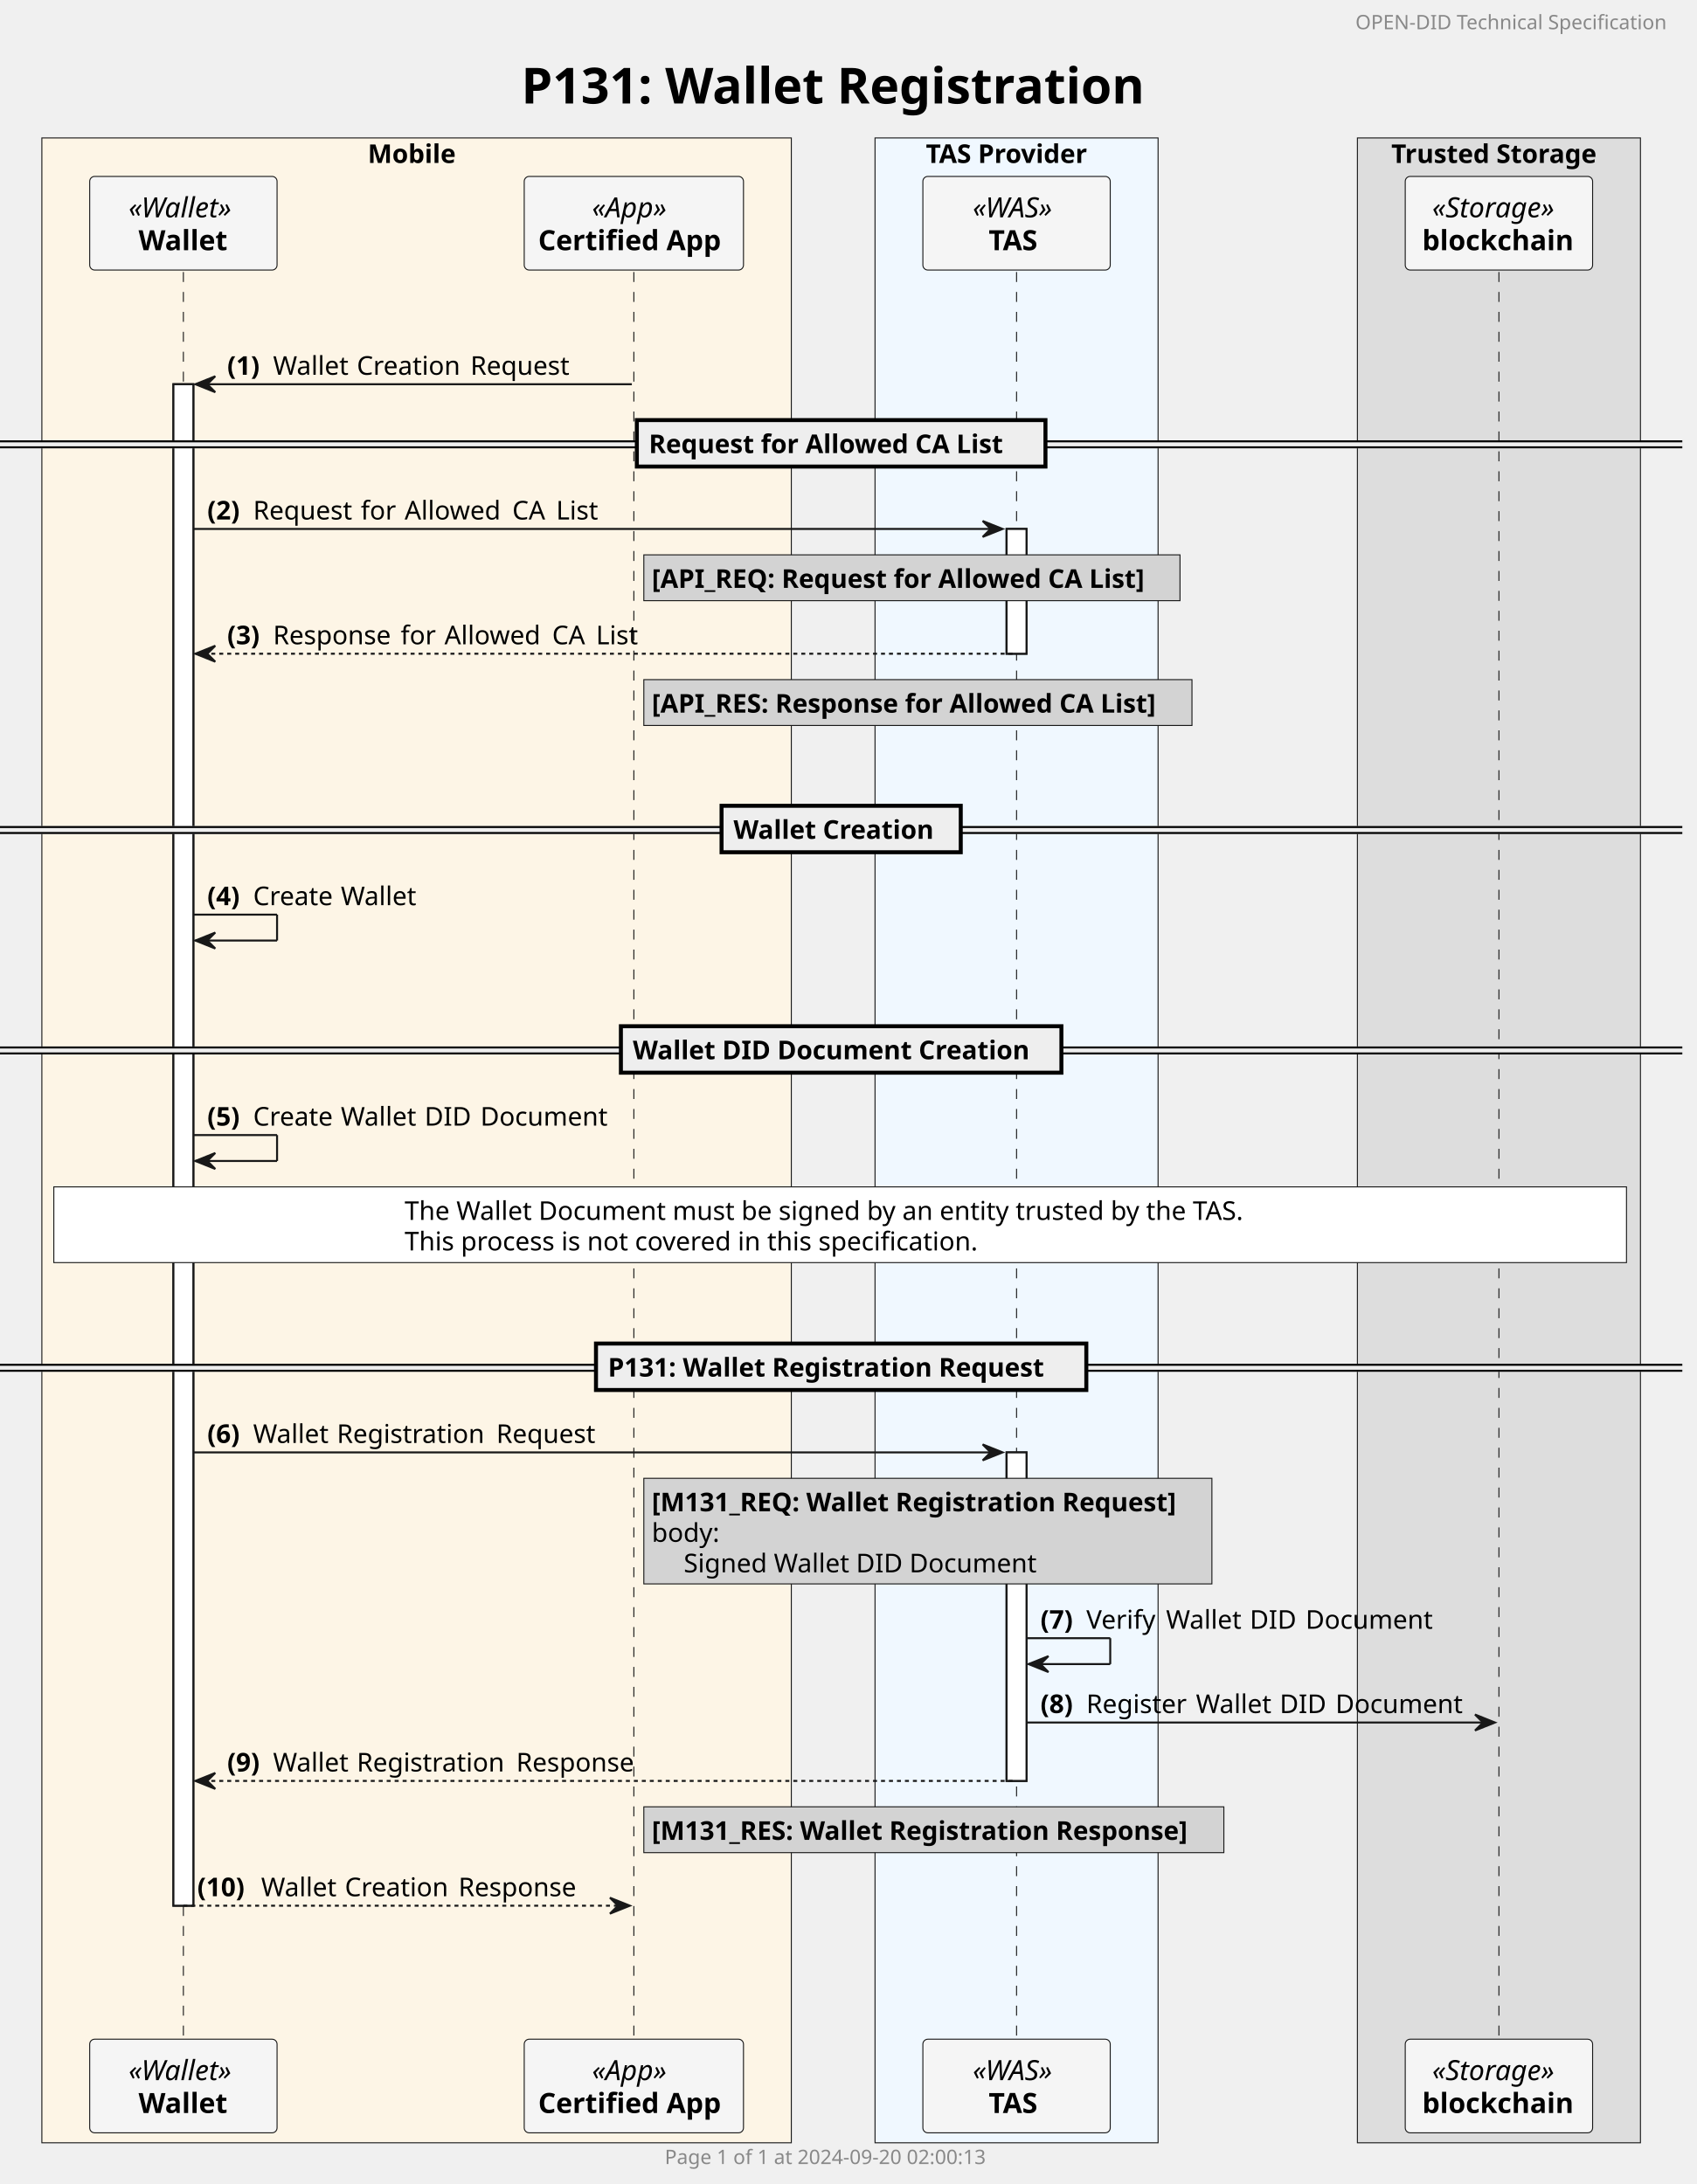
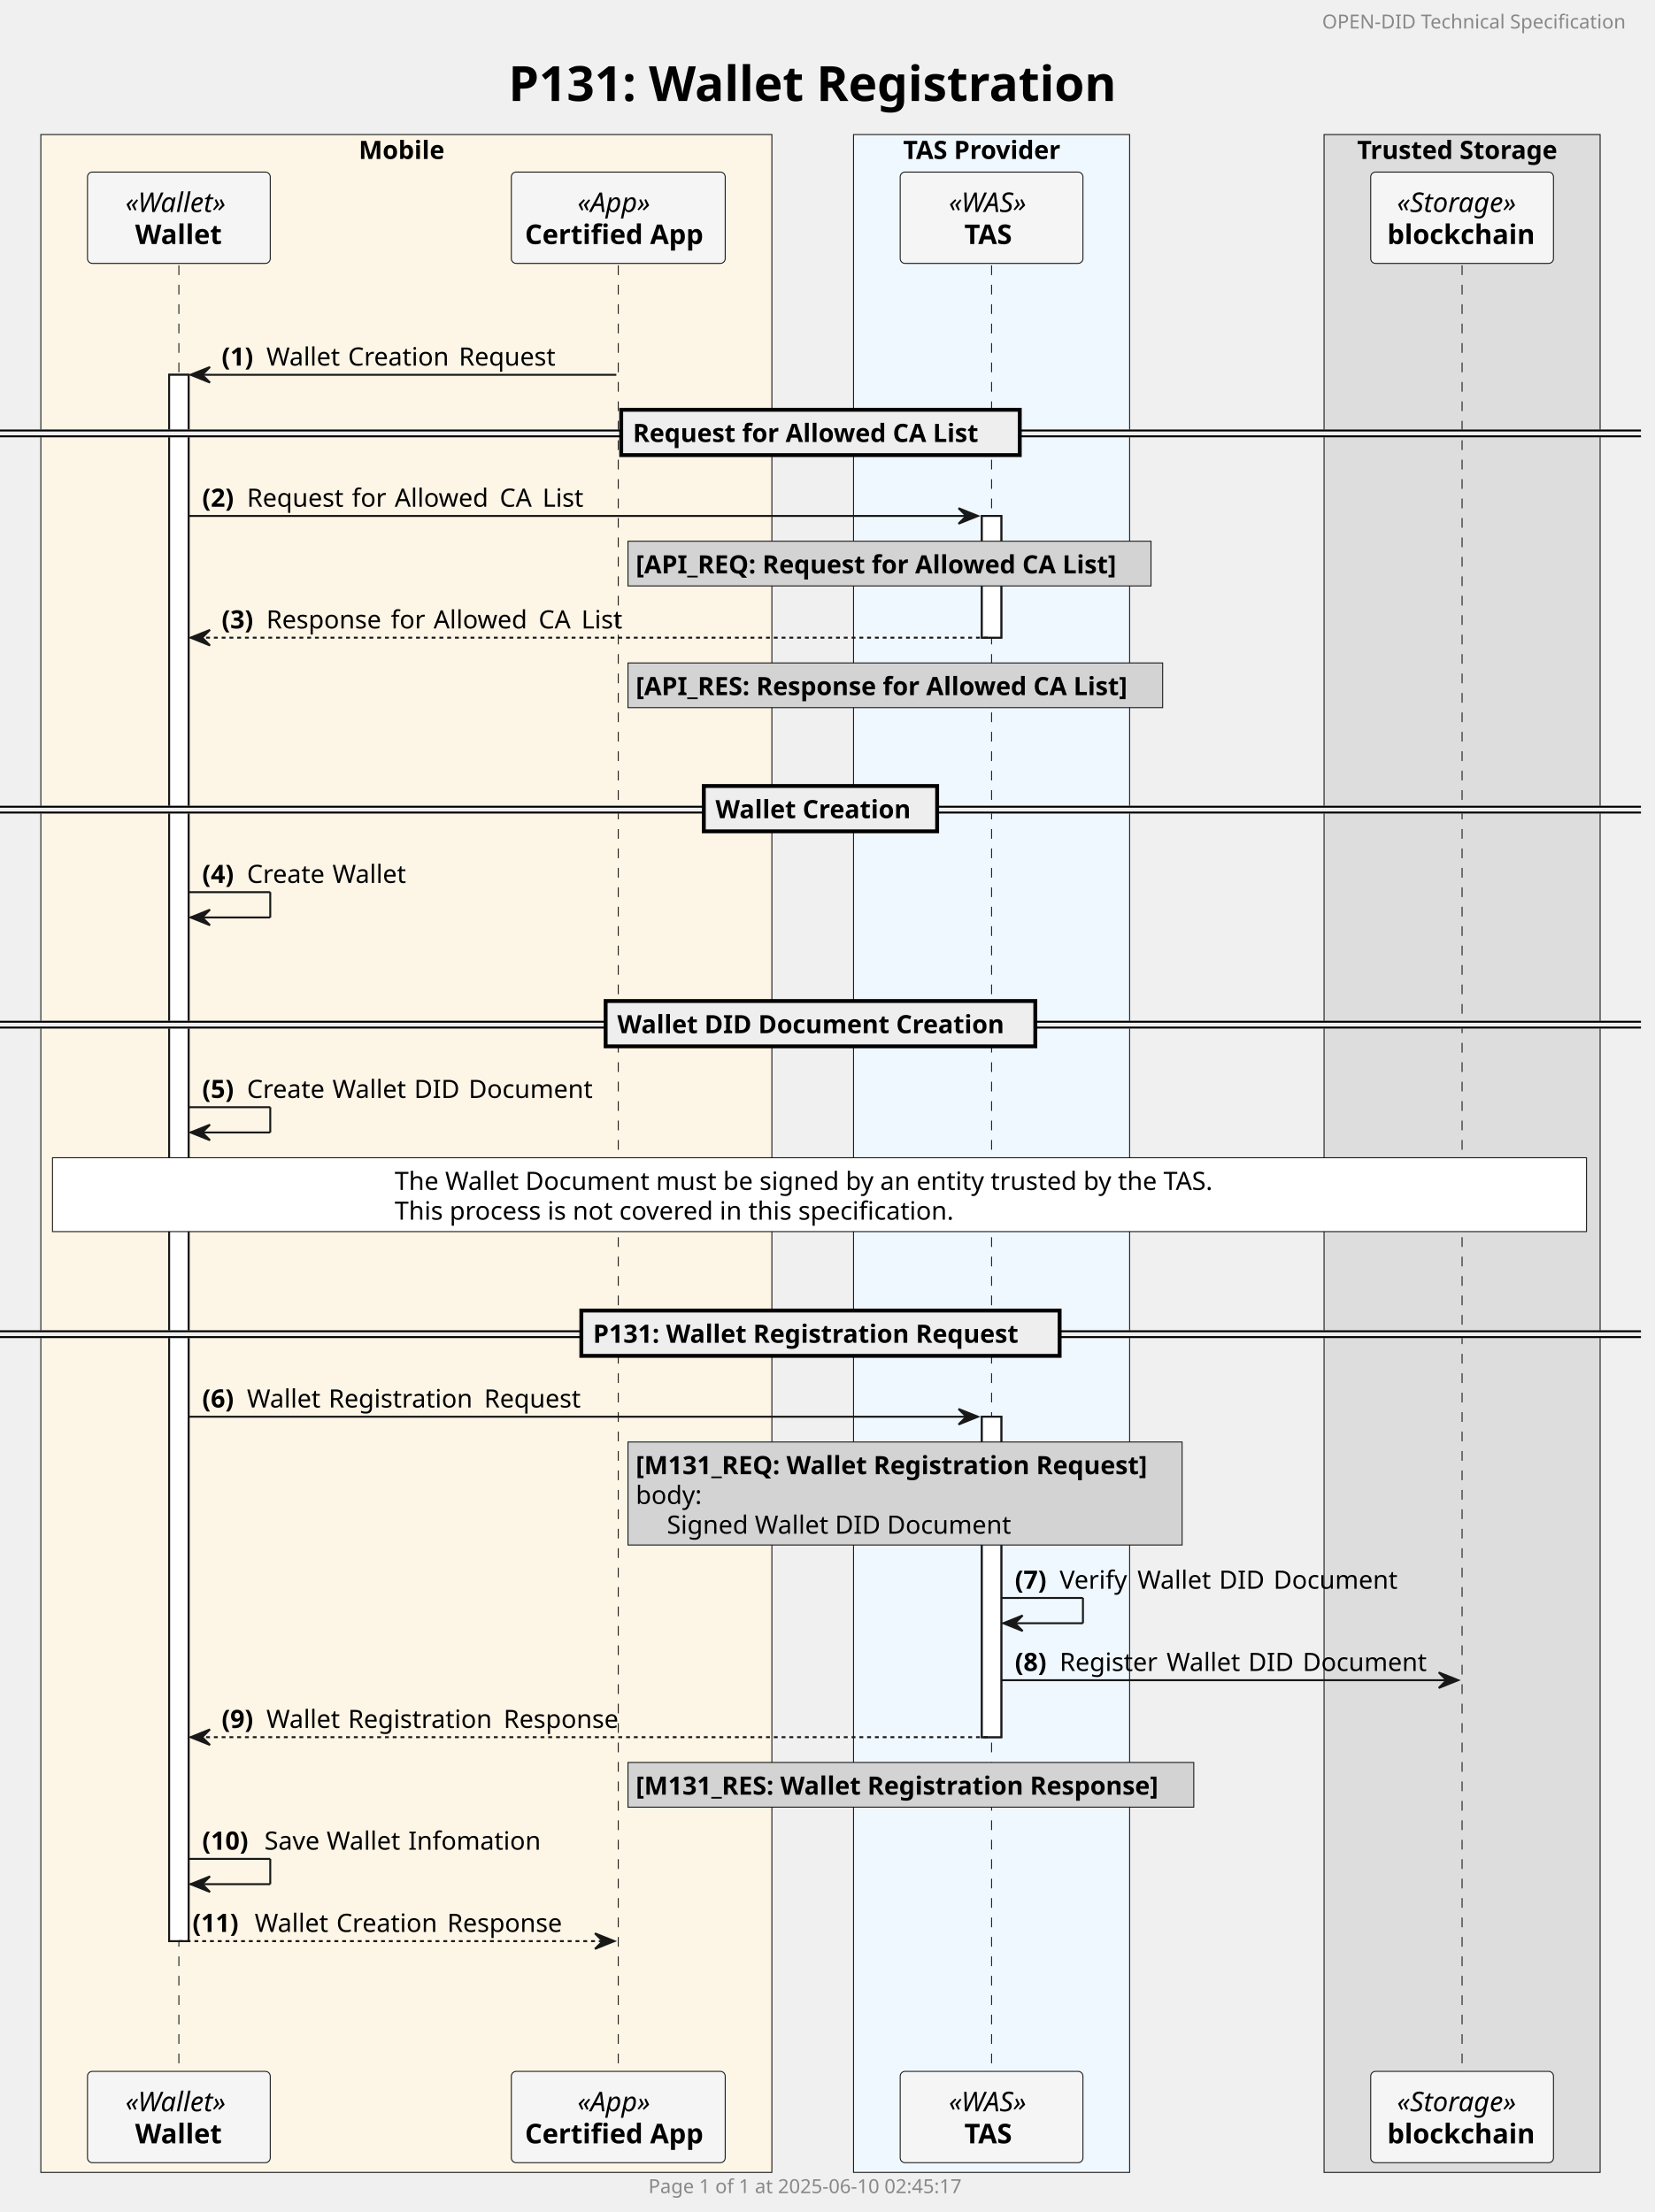
- <svg xmlns="http://www.w3.org/2000/svg" contentStyleType="text/css" height="1096px" preserveAspectRatio="none" style="width:851px;height:1096px;background:#FFFFFF;" version="1.1" viewBox="0 0 851 1096" width="851px" zoomAndPan="magnify">
+ <svg xmlns="http://www.w3.org/2000/svg" contentStyleType="text/css" height="1138px" preserveAspectRatio="none" style="width:851px;height:1138px;background:#FFFFFF;" version="1.1" viewBox="0 0 851 1138" width="851px" zoomAndPan="magnify">
  <defs />
  <g>
    <text fill="#000000" font-family="sans-serif" font-size="25" font-weight="bold" lengthAdjust="spacing" textLength="320" x="261.5" y="51.947">P131: Wallet Registration</text>
-     <rect fill="#FDF5E6" height="1006.096" style="stroke:#181818;stroke-width:0.5;" width="376" x="21" y="69.221" />
+     <rect fill="#FDF5E6" height="1048.406" style="stroke:#181818;stroke-width:0.5;" width="376" x="21" y="69.221" />
    <text fill="#000000" font-family="sans-serif" font-size="13" font-weight="bold" lengthAdjust="spacing" textLength="45" x="184.5" y="81.789">Mobile</text>
-     <rect fill="#F0F8FF" height="1006.096" style="stroke:#181818;stroke-width:0.5;" width="142" x="439" y="69.221" />
+     <rect fill="#F0F8FF" height="1048.406" style="stroke:#181818;stroke-width:0.5;" width="142" x="439" y="69.221" />
    <text fill="#000000" font-family="sans-serif" font-size="13" font-weight="bold" lengthAdjust="spacing" textLength="87" x="464.5" y="81.789">TAS Provider</text>
-     <rect fill="#DDDDDD" height="1006.096" style="stroke:#181818;stroke-width:0.5;" width="142" x="681" y="69.221" />
+     <rect fill="#DDDDDD" height="1048.406" style="stroke:#181818;stroke-width:0.5;" width="142" x="681" y="69.221" />
    <text fill="#000000" font-family="sans-serif" font-size="13" font-weight="bold" lengthAdjust="spacing" textLength="108" x="698" y="81.789">Trusted Storage</text>
-     <rect fill="#FFFFFF" height="763.521" style="stroke:#181818;stroke-width:1.0;" width="10" x="87" y="192.818" />
+     <rect fill="#FFFFFF" height="805.832" style="stroke:#181818;stroke-width:1.0;" width="10" x="87" y="192.818" />
    <rect fill="#FFFFFF" height="62.621" style="stroke:#181818;stroke-width:1.0;" width="10" x="505" y="265.44" />
    <rect fill="#FFFFFF" height="164.863" style="stroke:#181818;stroke-width:1.0;" width="10" x="505" y="728.856" />
-     <line style="stroke:#181818;stroke-width:0.5;stroke-dasharray:5.0,5.0;" x1="92" x2="92" y1="136.508" y2="1024.34" />
-     <line style="stroke:#181818;stroke-width:0.5;stroke-dasharray:5.0,5.0;" x1="318" x2="318" y1="136.508" y2="1024.34" />
-     <line style="stroke:#181818;stroke-width:0.5;stroke-dasharray:5.0,5.0;" x1="510" x2="510" y1="136.508" y2="1024.34" />
-     <line style="stroke:#181818;stroke-width:0.5;stroke-dasharray:5.0,5.0;" x1="752" x2="752" y1="136.508" y2="1024.34" />
+     <line style="stroke:#181818;stroke-width:0.5;stroke-dasharray:5.0,5.0;" x1="92" x2="92" y1="136.508" y2="1066.65" />
+     <line style="stroke:#181818;stroke-width:0.5;stroke-dasharray:5.0,5.0;" x1="318" x2="318" y1="136.508" y2="1066.65" />
+     <line style="stroke:#181818;stroke-width:0.5;stroke-dasharray:5.0,5.0;" x1="510" x2="510" y1="136.508" y2="1066.65" />
+     <line style="stroke:#181818;stroke-width:0.5;stroke-dasharray:5.0,5.0;" x1="752" x2="752" y1="136.508" y2="1066.65" />
    <rect fill="#F5F5F5" height="46.977" rx="2.5" ry="2.5" style="stroke:#181818;stroke-width:0.5;" width="94" x="45" y="88.531" />
    <text fill="#000000" font-family="sans-serif" font-size="14" font-style="italic" lengthAdjust="spacing" textLength="55" x="64.5" y="109.066">«Wallet»</text>
    <text fill="#000000" font-family="sans-serif" font-size="14" font-weight="bold" lengthAdjust="spacing" textLength="45" x="69.5" y="125.555">Wallet</text>
-     <rect fill="#F5F5F5" height="46.977" rx="2.5" ry="2.5" style="stroke:#181818;stroke-width:0.5;" width="94" x="45" y="1023.34" />
-     <text fill="#000000" font-family="sans-serif" font-size="14" font-style="italic" lengthAdjust="spacing" textLength="55" x="64.5" y="1043.875">«Wallet»</text>
-     <text fill="#000000" font-family="sans-serif" font-size="14" font-weight="bold" lengthAdjust="spacing" textLength="45" x="69.5" y="1060.363">Wallet</text>
+     <rect fill="#F5F5F5" height="46.977" rx="2.5" ry="2.5" style="stroke:#181818;stroke-width:0.5;" width="94" x="45" y="1065.65" />
+     <text fill="#000000" font-family="sans-serif" font-size="14" font-style="italic" lengthAdjust="spacing" textLength="55" x="64.5" y="1086.186">«Wallet»</text>
+     <text fill="#000000" font-family="sans-serif" font-size="14" font-weight="bold" lengthAdjust="spacing" textLength="45" x="69.5" y="1102.674">Wallet</text>
    <rect fill="#F5F5F5" height="46.977" rx="2.5" ry="2.5" style="stroke:#181818;stroke-width:0.5;" width="110" x="263" y="88.531" />
    <text fill="#000000" font-family="sans-serif" font-size="14" font-style="italic" lengthAdjust="spacing" textLength="42" x="297" y="109.066">«App»</text>
    <text fill="#000000" font-family="sans-serif" font-size="14" font-weight="bold" lengthAdjust="spacing" textLength="96" x="270" y="125.555">Certified App</text>
-     <rect fill="#F5F5F5" height="46.977" rx="2.5" ry="2.5" style="stroke:#181818;stroke-width:0.5;" width="110" x="263" y="1023.34" />
-     <text fill="#000000" font-family="sans-serif" font-size="14" font-style="italic" lengthAdjust="spacing" textLength="42" x="297" y="1043.875">«App»</text>
-     <text fill="#000000" font-family="sans-serif" font-size="14" font-weight="bold" lengthAdjust="spacing" textLength="96" x="270" y="1060.363">Certified App</text>
+     <rect fill="#F5F5F5" height="46.977" rx="2.5" ry="2.5" style="stroke:#181818;stroke-width:0.5;" width="110" x="263" y="1065.65" />
+     <text fill="#000000" font-family="sans-serif" font-size="14" font-style="italic" lengthAdjust="spacing" textLength="42" x="297" y="1086.186">«App»</text>
+     <text fill="#000000" font-family="sans-serif" font-size="14" font-weight="bold" lengthAdjust="spacing" textLength="96" x="270" y="1102.674">Certified App</text>
    <rect fill="#F5F5F5" height="46.977" rx="2.5" ry="2.5" style="stroke:#181818;stroke-width:0.5;" width="94" x="463" y="88.531" />
    <text fill="#000000" font-family="sans-serif" font-size="14" font-style="italic" lengthAdjust="spacing" textLength="44" x="488" y="109.066">«WAS»</text>
    <text fill="#000000" font-family="sans-serif" font-size="14" font-weight="bold" lengthAdjust="spacing" textLength="28" x="496" y="125.555">TAS</text>
-     <rect fill="#F5F5F5" height="46.977" rx="2.5" ry="2.5" style="stroke:#181818;stroke-width:0.5;" width="94" x="463" y="1023.34" />
-     <text fill="#000000" font-family="sans-serif" font-size="14" font-style="italic" lengthAdjust="spacing" textLength="44" x="488" y="1043.875">«WAS»</text>
-     <text fill="#000000" font-family="sans-serif" font-size="14" font-weight="bold" lengthAdjust="spacing" textLength="28" x="496" y="1060.363">TAS</text>
+     <rect fill="#F5F5F5" height="46.977" rx="2.5" ry="2.5" style="stroke:#181818;stroke-width:0.5;" width="94" x="463" y="1065.65" />
+     <text fill="#000000" font-family="sans-serif" font-size="14" font-style="italic" lengthAdjust="spacing" textLength="44" x="488" y="1086.186">«WAS»</text>
+     <text fill="#000000" font-family="sans-serif" font-size="14" font-weight="bold" lengthAdjust="spacing" textLength="28" x="496" y="1102.674">TAS</text>
    <rect fill="#F5F5F5" height="46.977" rx="2.5" ry="2.5" style="stroke:#181818;stroke-width:0.5;" width="94" x="705" y="88.531" />
    <text fill="#000000" font-family="sans-serif" font-size="14" font-style="italic" lengthAdjust="spacing" textLength="67" x="718.5" y="109.066">«Storage»</text>
    <text fill="#000000" font-family="sans-serif" font-size="14" font-weight="bold" lengthAdjust="spacing" textLength="77" x="713.5" y="125.555">blockchain</text>
-     <rect fill="#F5F5F5" height="46.977" rx="2.5" ry="2.5" style="stroke:#181818;stroke-width:0.5;" width="94" x="705" y="1023.34" />
-     <text fill="#000000" font-family="sans-serif" font-size="14" font-style="italic" lengthAdjust="spacing" textLength="67" x="718.5" y="1043.875">«Storage»</text>
-     <text fill="#000000" font-family="sans-serif" font-size="14" font-weight="bold" lengthAdjust="spacing" textLength="77" x="713.5" y="1060.363">blockchain</text>
-     <rect fill="#FFFFFF" height="763.521" style="stroke:#181818;stroke-width:1.0;" width="10" x="87" y="192.818" />
+     <rect fill="#F5F5F5" height="46.977" rx="2.5" ry="2.5" style="stroke:#181818;stroke-width:0.5;" width="94" x="705" y="1065.65" />
+     <text fill="#000000" font-family="sans-serif" font-size="14" font-style="italic" lengthAdjust="spacing" textLength="67" x="718.5" y="1086.186">«Storage»</text>
+     <text fill="#000000" font-family="sans-serif" font-size="14" font-weight="bold" lengthAdjust="spacing" textLength="77" x="713.5" y="1102.674">blockchain</text>
+     <rect fill="#FFFFFF" height="805.832" style="stroke:#181818;stroke-width:1.0;" width="10" x="87" y="192.818" />
    <rect fill="#FFFFFF" height="62.621" style="stroke:#181818;stroke-width:1.0;" width="10" x="505" y="265.44" />
    <rect fill="#FFFFFF" height="164.863" style="stroke:#181818;stroke-width:1.0;" width="10" x="505" y="728.856" />
    <polygon fill="#181818" points="108,188.818,98,192.818,108,196.818,104,192.818" style="stroke:#181818;stroke-width:1.0;" />
    <line style="stroke:#181818;stroke-width:1.0;" x1="102" x2="317" y1="192.818" y2="192.818" />
    <text fill="#000000" font-family="sans-serif" font-size="13" font-weight="bold" lengthAdjust="spacing" textLength="19" x="114" y="188.076">(1)</text>
    <text fill="#000000" font-family="sans-serif" font-size="13" lengthAdjust="spacing" textLength="38" x="137" y="188.076">Wallet</text>
    <text fill="#000000" font-family="sans-serif" font-size="13" lengthAdjust="spacing" textLength="4" x="175" y="188.076"> </text>
    <text fill="#000000" font-family="sans-serif" font-size="13" lengthAdjust="spacing" textLength="53" x="179" y="188.076">Creation</text>
    <text fill="#000000" font-family="sans-serif" font-size="13" lengthAdjust="spacing" textLength="4" x="232" y="188.076"> </text>
    <text fill="#000000" font-family="sans-serif" font-size="13" lengthAdjust="spacing" textLength="50" x="236" y="188.076">Request</text>
    <rect fill="#EEEEEE" height="3" style="stroke:#EEEEEE;stroke-width:1.0;" width="844" x="0" y="221.474" />
    <line style="stroke:#000000;stroke-width:1.0;" x1="0" x2="844" y1="221.474" y2="221.474" />
    <line style="stroke:#000000;stroke-width:1.0;" x1="0" x2="844" y1="224.474" y2="224.474" />
    <rect fill="#EEEEEE" height="23.311" style="stroke:#000000;stroke-width:2.0;" width="205" x="319.5" y="210.818" />
    <text fill="#000000" font-family="sans-serif" font-size="13" font-weight="bold" lengthAdjust="spacing" textLength="187" x="325.5" y="227.387">Request for Allowed CA List</text>
    <polygon fill="#181818" points="493,261.44,503,265.44,493,269.44,497,265.44" style="stroke:#181818;stroke-width:1.0;" />
    <line style="stroke:#181818;stroke-width:1.0;" x1="97" x2="499" y1="265.44" y2="265.44" />
    <text fill="#000000" font-family="sans-serif" font-size="13" font-weight="bold" lengthAdjust="spacing" textLength="19" x="104" y="260.697">(2)</text>
    <text fill="#000000" font-family="sans-serif" font-size="13" lengthAdjust="spacing" textLength="50" x="127" y="260.697">Request</text>
    <text fill="#000000" font-family="sans-serif" font-size="13" lengthAdjust="spacing" textLength="4" x="177" y="260.697"> </text>
    <text fill="#000000" font-family="sans-serif" font-size="13" lengthAdjust="spacing" textLength="18" x="181" y="260.697">for</text>
    <text fill="#000000" font-family="sans-serif" font-size="13" lengthAdjust="spacing" textLength="4" x="199" y="260.697"> </text>
    <text fill="#000000" font-family="sans-serif" font-size="13" lengthAdjust="spacing" textLength="50" x="203" y="260.697">Allowed</text>
    <text fill="#000000" font-family="sans-serif" font-size="13" lengthAdjust="spacing" textLength="4" x="253" y="260.697"> </text>
    <text fill="#000000" font-family="sans-serif" font-size="13" lengthAdjust="spacing" textLength="18" x="257" y="260.697">CA</text>
    <text fill="#000000" font-family="sans-serif" font-size="13" lengthAdjust="spacing" textLength="4" x="275" y="260.697"> </text>
    <text fill="#000000" font-family="sans-serif" font-size="13" lengthAdjust="spacing" textLength="23" x="279" y="260.697">List</text>
    <rect fill="#D3D3D3" height="23" style="stroke:#181818;stroke-width:0.5;" width="269" x="323" y="278.44" />
    <text fill="#000000" font-family="sans-serif" font-size="13" font-weight="bold" lengthAdjust="spacing" textLength="261" x="327" y="295.008">[API_REQ: Request for Allowed CA List]</text>
    <polygon fill="#181818" points="108,324.06,98,328.06,108,332.06,104,328.06" style="stroke:#181818;stroke-width:1.0;" />
    <line style="stroke:#181818;stroke-width:1.0;stroke-dasharray:2.0,2.0;" x1="102" x2="509" y1="328.06" y2="328.06" />
    <text fill="#000000" font-family="sans-serif" font-size="13" font-weight="bold" lengthAdjust="spacing" textLength="19" x="114" y="323.318">(3)</text>
    <text fill="#000000" font-family="sans-serif" font-size="13" lengthAdjust="spacing" textLength="60" x="137" y="323.318">Response</text>
    <text fill="#000000" font-family="sans-serif" font-size="13" lengthAdjust="spacing" textLength="4" x="197" y="323.318"> </text>
    <text fill="#000000" font-family="sans-serif" font-size="13" lengthAdjust="spacing" textLength="18" x="201" y="323.318">for</text>
    <text fill="#000000" font-family="sans-serif" font-size="13" lengthAdjust="spacing" textLength="4" x="219" y="323.318"> </text>
    <text fill="#000000" font-family="sans-serif" font-size="13" lengthAdjust="spacing" textLength="50" x="223" y="323.318">Allowed</text>
    <text fill="#000000" font-family="sans-serif" font-size="13" lengthAdjust="spacing" textLength="4" x="273" y="323.318"> </text>
    <text fill="#000000" font-family="sans-serif" font-size="13" lengthAdjust="spacing" textLength="18" x="277" y="323.318">CA</text>
    <text fill="#000000" font-family="sans-serif" font-size="13" lengthAdjust="spacing" textLength="4" x="295" y="323.318"> </text>
    <text fill="#000000" font-family="sans-serif" font-size="13" lengthAdjust="spacing" textLength="23" x="299" y="323.318">List</text>
    <rect fill="#D3D3D3" height="23" style="stroke:#181818;stroke-width:0.5;" width="275" x="323" y="341.06" />
    <text fill="#000000" font-family="sans-serif" font-size="13" font-weight="bold" lengthAdjust="spacing" textLength="267" x="327" y="357.629">[API_RES: Response for Allowed CA List]</text>
    <rect fill="#EEEEEE" height="3" style="stroke:#EEEEEE;stroke-width:1.0;" width="844" x="0" y="415.026" />
    <line style="stroke:#000000;stroke-width:1.0;" x1="0" x2="844" y1="415.026" y2="415.026" />
    <line style="stroke:#000000;stroke-width:1.0;" x1="0" x2="844" y1="418.026" y2="418.026" />
    <rect fill="#EEEEEE" height="23.311" style="stroke:#000000;stroke-width:2.0;" width="120" x="362" y="404.371" />
    <text fill="#000000" font-family="sans-serif" font-size="13" font-weight="bold" lengthAdjust="spacing" textLength="102" x="368" y="420.94">Wallet Creation</text>
    <line style="stroke:#181818;stroke-width:1.0;" x1="97" x2="139" y1="458.992" y2="458.992" />
    <line style="stroke:#181818;stroke-width:1.0;" x1="139" x2="139" y1="458.992" y2="471.992" />
    <line style="stroke:#181818;stroke-width:1.0;" x1="98" x2="139" y1="471.992" y2="471.992" />
    <polygon fill="#181818" points="108,467.992,98,471.992,108,475.992,104,471.992" style="stroke:#181818;stroke-width:1.0;" />
    <text fill="#000000" font-family="sans-serif" font-size="13" font-weight="bold" lengthAdjust="spacing" textLength="19" x="104" y="454.25">(4)</text>
    <text fill="#000000" font-family="sans-serif" font-size="13" lengthAdjust="spacing" textLength="40" x="127" y="454.25">Create</text>
    <text fill="#000000" font-family="sans-serif" font-size="13" lengthAdjust="spacing" textLength="4" x="167" y="454.25"> </text>
    <text fill="#000000" font-family="sans-serif" font-size="13" lengthAdjust="spacing" textLength="38" x="171" y="454.25">Wallet</text>
    <rect fill="#EEEEEE" height="3" style="stroke:#EEEEEE;stroke-width:1.0;" width="844" x="0" y="525.648" />
    <line style="stroke:#000000;stroke-width:1.0;" x1="0" x2="844" y1="525.648" y2="525.648" />
    <line style="stroke:#000000;stroke-width:1.0;" x1="0" x2="844" y1="528.648" y2="528.648" />
    <rect fill="#EEEEEE" height="23.311" style="stroke:#000000;stroke-width:2.0;" width="221" x="311.5" y="514.992" />
    <text fill="#000000" font-family="sans-serif" font-size="13" font-weight="bold" lengthAdjust="spacing" textLength="203" x="317.5" y="531.561">Wallet DID Document Creation</text>
    <line style="stroke:#181818;stroke-width:1.0;" x1="97" x2="139" y1="569.613" y2="569.613" />
    <line style="stroke:#181818;stroke-width:1.0;" x1="139" x2="139" y1="569.613" y2="582.613" />
    <line style="stroke:#181818;stroke-width:1.0;" x1="98" x2="139" y1="582.613" y2="582.613" />
    <polygon fill="#181818" points="108,578.613,98,582.613,108,586.613,104,582.613" style="stroke:#181818;stroke-width:1.0;" />
    <text fill="#000000" font-family="sans-serif" font-size="13" font-weight="bold" lengthAdjust="spacing" textLength="19" x="104" y="564.871">(5)</text>
    <text fill="#000000" font-family="sans-serif" font-size="13" lengthAdjust="spacing" textLength="40" x="127" y="564.871">Create</text>
    <text fill="#000000" font-family="sans-serif" font-size="13" lengthAdjust="spacing" textLength="4" x="167" y="564.871"> </text>
    <text fill="#000000" font-family="sans-serif" font-size="13" lengthAdjust="spacing" textLength="38" x="171" y="564.871">Wallet</text>
    <text fill="#000000" font-family="sans-serif" font-size="13" lengthAdjust="spacing" textLength="4" x="209" y="564.871"> </text>
    <text fill="#000000" font-family="sans-serif" font-size="13" lengthAdjust="spacing" textLength="24" x="213" y="564.871">DID</text>
    <text fill="#000000" font-family="sans-serif" font-size="13" lengthAdjust="spacing" textLength="4" x="237" y="564.871"> </text>
    <text fill="#000000" font-family="sans-serif" font-size="13" lengthAdjust="spacing" textLength="65" x="241" y="564.871">Document</text>
    <rect fill="#FFFFFF" height="38" style="stroke:#181818;stroke-width:0.5;" width="789" x="27" y="595.613" />
    <text fill="#000000" font-family="sans-serif" font-size="13" lengthAdjust="spacing" textLength="437" x="203" y="612.182">The Wallet Document must be signed by an entity trusted by the TAS.</text>
    <text fill="#000000" font-family="sans-serif" font-size="13" lengthAdjust="spacing" textLength="306" x="203" y="627.492">This process is not covered in this specification.</text>
    <rect fill="#EEEEEE" height="3" style="stroke:#EEEEEE;stroke-width:1.0;" width="844" x="0" y="684.89" />
    <line style="stroke:#000000;stroke-width:1.0;" x1="0" x2="844" y1="684.89" y2="684.89" />
    <line style="stroke:#000000;stroke-width:1.0;" x1="0" x2="844" y1="687.89" y2="687.89" />
    <rect fill="#EEEEEE" height="23.311" style="stroke:#000000;stroke-width:2.0;" width="246" x="299" y="674.234" />
    <text fill="#000000" font-family="sans-serif" font-size="13" font-weight="bold" lengthAdjust="spacing" textLength="228" x="305" y="690.803">P131: Wallet Registration Request</text>
    <polygon fill="#181818" points="493,724.856,503,728.856,493,732.856,497,728.856" style="stroke:#181818;stroke-width:1.0;" />
    <line style="stroke:#181818;stroke-width:1.0;" x1="97" x2="499" y1="728.856" y2="728.856" />
    <text fill="#000000" font-family="sans-serif" font-size="13" font-weight="bold" lengthAdjust="spacing" textLength="19" x="104" y="724.113">(6)</text>
    <text fill="#000000" font-family="sans-serif" font-size="13" lengthAdjust="spacing" textLength="38" x="127" y="724.113">Wallet</text>
    <text fill="#000000" font-family="sans-serif" font-size="13" lengthAdjust="spacing" textLength="4" x="165" y="724.113"> </text>
    <text fill="#000000" font-family="sans-serif" font-size="13" lengthAdjust="spacing" textLength="76" x="169" y="724.113">Registration</text>
    <text fill="#000000" font-family="sans-serif" font-size="13" lengthAdjust="spacing" textLength="4" x="245" y="724.113"> </text>
    <text fill="#000000" font-family="sans-serif" font-size="13" lengthAdjust="spacing" textLength="50" x="249" y="724.113">Request</text>
    <rect fill="#D3D3D3" height="53" style="stroke:#181818;stroke-width:0.5;" width="285" x="323" y="741.856" />
    <text fill="#000000" font-family="sans-serif" font-size="13" font-weight="bold" lengthAdjust="spacing" textLength="277" x="327" y="758.424">[M131_REQ: Wallet Registration Request]</text>
    <text fill="#000000" font-family="sans-serif" font-size="13" lengthAdjust="spacing" textLength="35" x="327" y="773.734">body:</text>
    <text fill="#000000" font-family="sans-serif" font-size="13" lengthAdjust="spacing" textLength="181" x="343" y="789.045">Signed Wallet DID Document</text>
    <line style="stroke:#181818;stroke-width:1.0;" x1="515" x2="557" y1="822.098" y2="822.098" />
    <line style="stroke:#181818;stroke-width:1.0;" x1="557" x2="557" y1="822.098" y2="835.098" />
    <line style="stroke:#181818;stroke-width:1.0;" x1="516" x2="557" y1="835.098" y2="835.098" />
    <polygon fill="#181818" points="526,831.098,516,835.098,526,839.098,522,835.098" style="stroke:#181818;stroke-width:1.0;" />
    <text fill="#000000" font-family="sans-serif" font-size="13" font-weight="bold" lengthAdjust="spacing" textLength="19" x="522" y="817.356">(7)</text>
    <text fill="#000000" font-family="sans-serif" font-size="13" lengthAdjust="spacing" textLength="36" x="545" y="817.356">Verify</text>
    <text fill="#000000" font-family="sans-serif" font-size="13" lengthAdjust="spacing" textLength="4" x="581" y="817.356"> </text>
    <text fill="#000000" font-family="sans-serif" font-size="13" lengthAdjust="spacing" textLength="38" x="585" y="817.356">Wallet</text>
    <text fill="#000000" font-family="sans-serif" font-size="13" lengthAdjust="spacing" textLength="4" x="623" y="817.356"> </text>
    <text fill="#000000" font-family="sans-serif" font-size="13" lengthAdjust="spacing" textLength="24" x="627" y="817.356">DID</text>
    <text fill="#000000" font-family="sans-serif" font-size="13" lengthAdjust="spacing" textLength="4" x="651" y="817.356"> </text>
    <text fill="#000000" font-family="sans-serif" font-size="13" lengthAdjust="spacing" textLength="65" x="655" y="817.356">Document</text>
    <polygon fill="#181818" points="740,860.408,750,864.408,740,868.408,744,864.408" style="stroke:#181818;stroke-width:1.0;" />
    <line style="stroke:#181818;stroke-width:1.0;" x1="515" x2="746" y1="864.408" y2="864.408" />
    <text fill="#000000" font-family="sans-serif" font-size="13" font-weight="bold" lengthAdjust="spacing" textLength="19" x="522" y="859.666">(8)</text>
    <text fill="#000000" font-family="sans-serif" font-size="13" lengthAdjust="spacing" textLength="51" x="545" y="859.666">Register</text>
    <text fill="#000000" font-family="sans-serif" font-size="13" lengthAdjust="spacing" textLength="4" x="596" y="859.666"> </text>
    <text fill="#000000" font-family="sans-serif" font-size="13" lengthAdjust="spacing" textLength="38" x="600" y="859.666">Wallet</text>
    <text fill="#000000" font-family="sans-serif" font-size="13" lengthAdjust="spacing" textLength="4" x="638" y="859.666"> </text>
    <text fill="#000000" font-family="sans-serif" font-size="13" lengthAdjust="spacing" textLength="24" x="642" y="859.666">DID</text>
    <text fill="#000000" font-family="sans-serif" font-size="13" lengthAdjust="spacing" textLength="4" x="666" y="859.666"> </text>
    <text fill="#000000" font-family="sans-serif" font-size="13" lengthAdjust="spacing" textLength="65" x="670" y="859.666">Document</text>
    <polygon fill="#181818" points="108,889.719,98,893.719,108,897.719,104,893.719" style="stroke:#181818;stroke-width:1.0;" />
    <line style="stroke:#181818;stroke-width:1.0;stroke-dasharray:2.0,2.0;" x1="102" x2="509" y1="893.719" y2="893.719" />
    <text fill="#000000" font-family="sans-serif" font-size="13" font-weight="bold" lengthAdjust="spacing" textLength="19" x="114" y="888.977">(9)</text>
    <text fill="#000000" font-family="sans-serif" font-size="13" lengthAdjust="spacing" textLength="38" x="137" y="888.977">Wallet</text>
    <text fill="#000000" font-family="sans-serif" font-size="13" lengthAdjust="spacing" textLength="4" x="175" y="888.977"> </text>
    <text fill="#000000" font-family="sans-serif" font-size="13" lengthAdjust="spacing" textLength="76" x="179" y="888.977">Registration</text>
    <text fill="#000000" font-family="sans-serif" font-size="13" lengthAdjust="spacing" textLength="4" x="255" y="888.977"> </text>
    <text fill="#000000" font-family="sans-serif" font-size="13" lengthAdjust="spacing" textLength="60" x="259" y="888.977">Response</text>
    <rect fill="#D3D3D3" height="23" style="stroke:#181818;stroke-width:0.5;" width="291" x="323" y="906.719" />
    <text fill="#000000" font-family="sans-serif" font-size="13" font-weight="bold" lengthAdjust="spacing" textLength="283" x="327" y="923.287">[M131_RES: Wallet Registration Response]</text>
-     <polygon fill="#181818" points="306,952.34,316,956.34,306,960.34,310,956.34" style="stroke:#181818;stroke-width:1.0;" />
-     <line style="stroke:#181818;stroke-width:1.0;stroke-dasharray:2.0,2.0;" x1="92" x2="312" y1="956.34" y2="956.34" />
-     <text fill="#000000" font-family="sans-serif" font-size="13" font-weight="bold" lengthAdjust="spacing" textLength="28" x="99" y="951.598">(10)</text>
-     <text fill="#000000" font-family="sans-serif" font-size="13" lengthAdjust="spacing" textLength="38" x="131" y="951.598">Wallet</text>
-     <text fill="#000000" font-family="sans-serif" font-size="13" lengthAdjust="spacing" textLength="4" x="169" y="951.598"> </text>
-     <text fill="#000000" font-family="sans-serif" font-size="13" lengthAdjust="spacing" textLength="53" x="173" y="951.598">Creation</text>
-     <text fill="#000000" font-family="sans-serif" font-size="13" lengthAdjust="spacing" textLength="4" x="226" y="951.598"> </text>
-     <text fill="#000000" font-family="sans-serif" font-size="13" lengthAdjust="spacing" textLength="60" x="230" y="951.598">Response</text>
+     <line style="stroke:#181818;stroke-width:1.0;" x1="97" x2="139" y1="956.34" y2="956.34" />
+     <line style="stroke:#181818;stroke-width:1.0;" x1="139" x2="139" y1="956.34" y2="969.34" />
+     <line style="stroke:#181818;stroke-width:1.0;" x1="98" x2="139" y1="969.34" y2="969.34" />
+     <polygon fill="#181818" points="108,965.34,98,969.34,108,973.34,104,969.34" style="stroke:#181818;stroke-width:1.0;" />
+     <text fill="#000000" font-family="sans-serif" font-size="13" font-weight="bold" lengthAdjust="spacing" textLength="28" x="104" y="951.598">(10)</text>
+     <text fill="#000000" font-family="sans-serif" font-size="13" lengthAdjust="spacing" textLength="28" x="136" y="951.598">Save</text>
+     <text fill="#000000" font-family="sans-serif" font-size="13" lengthAdjust="spacing" textLength="4" x="164" y="951.598"> </text>
+     <text fill="#000000" font-family="sans-serif" font-size="13" lengthAdjust="spacing" textLength="38" x="168" y="951.598">Wallet</text>
+     <text fill="#000000" font-family="sans-serif" font-size="13" lengthAdjust="spacing" textLength="4" x="206" y="951.598"> </text>
+     <text fill="#000000" font-family="sans-serif" font-size="13" lengthAdjust="spacing" textLength="69" x="210" y="951.598">Infomation</text>
+     <polygon fill="#181818" points="306,994.65,316,998.65,306,1002.65,310,998.65" style="stroke:#181818;stroke-width:1.0;" />
+     <line style="stroke:#181818;stroke-width:1.0;stroke-dasharray:2.0,2.0;" x1="92" x2="312" y1="998.65" y2="998.65" />
+     <text fill="#000000" font-family="sans-serif" font-size="13" font-weight="bold" lengthAdjust="spacing" textLength="28" x="99" y="993.908">(11)</text>
+     <text fill="#000000" font-family="sans-serif" font-size="13" lengthAdjust="spacing" textLength="38" x="131" y="993.908">Wallet</text>
+     <text fill="#000000" font-family="sans-serif" font-size="13" lengthAdjust="spacing" textLength="4" x="169" y="993.908"> </text>
+     <text fill="#000000" font-family="sans-serif" font-size="13" lengthAdjust="spacing" textLength="53" x="173" y="993.908">Creation</text>
+     <text fill="#000000" font-family="sans-serif" font-size="13" lengthAdjust="spacing" textLength="4" x="226" y="993.908"> </text>
+     <text fill="#000000" font-family="sans-serif" font-size="13" lengthAdjust="spacing" textLength="60" x="230" y="993.908">Response</text>
    <text fill="#888888" font-family="sans-serif" font-size="10" lengthAdjust="spacing" textLength="163" x="680" y="14.668">OPEN-DID Technical Specification</text>
-     <text fill="#888888" font-family="sans-serif" font-size="10" lengthAdjust="spacing" textLength="176" x="333.5" y="1085.984">Page 1 of 1 at 2024-09-20 02:00:13</text>
+     <text fill="#888888" font-family="sans-serif" font-size="10" lengthAdjust="spacing" textLength="176" x="333.5" y="1128.295">Page 1 of 1 at 2025-06-10 02:45:17</text>
  </g>
</svg>
